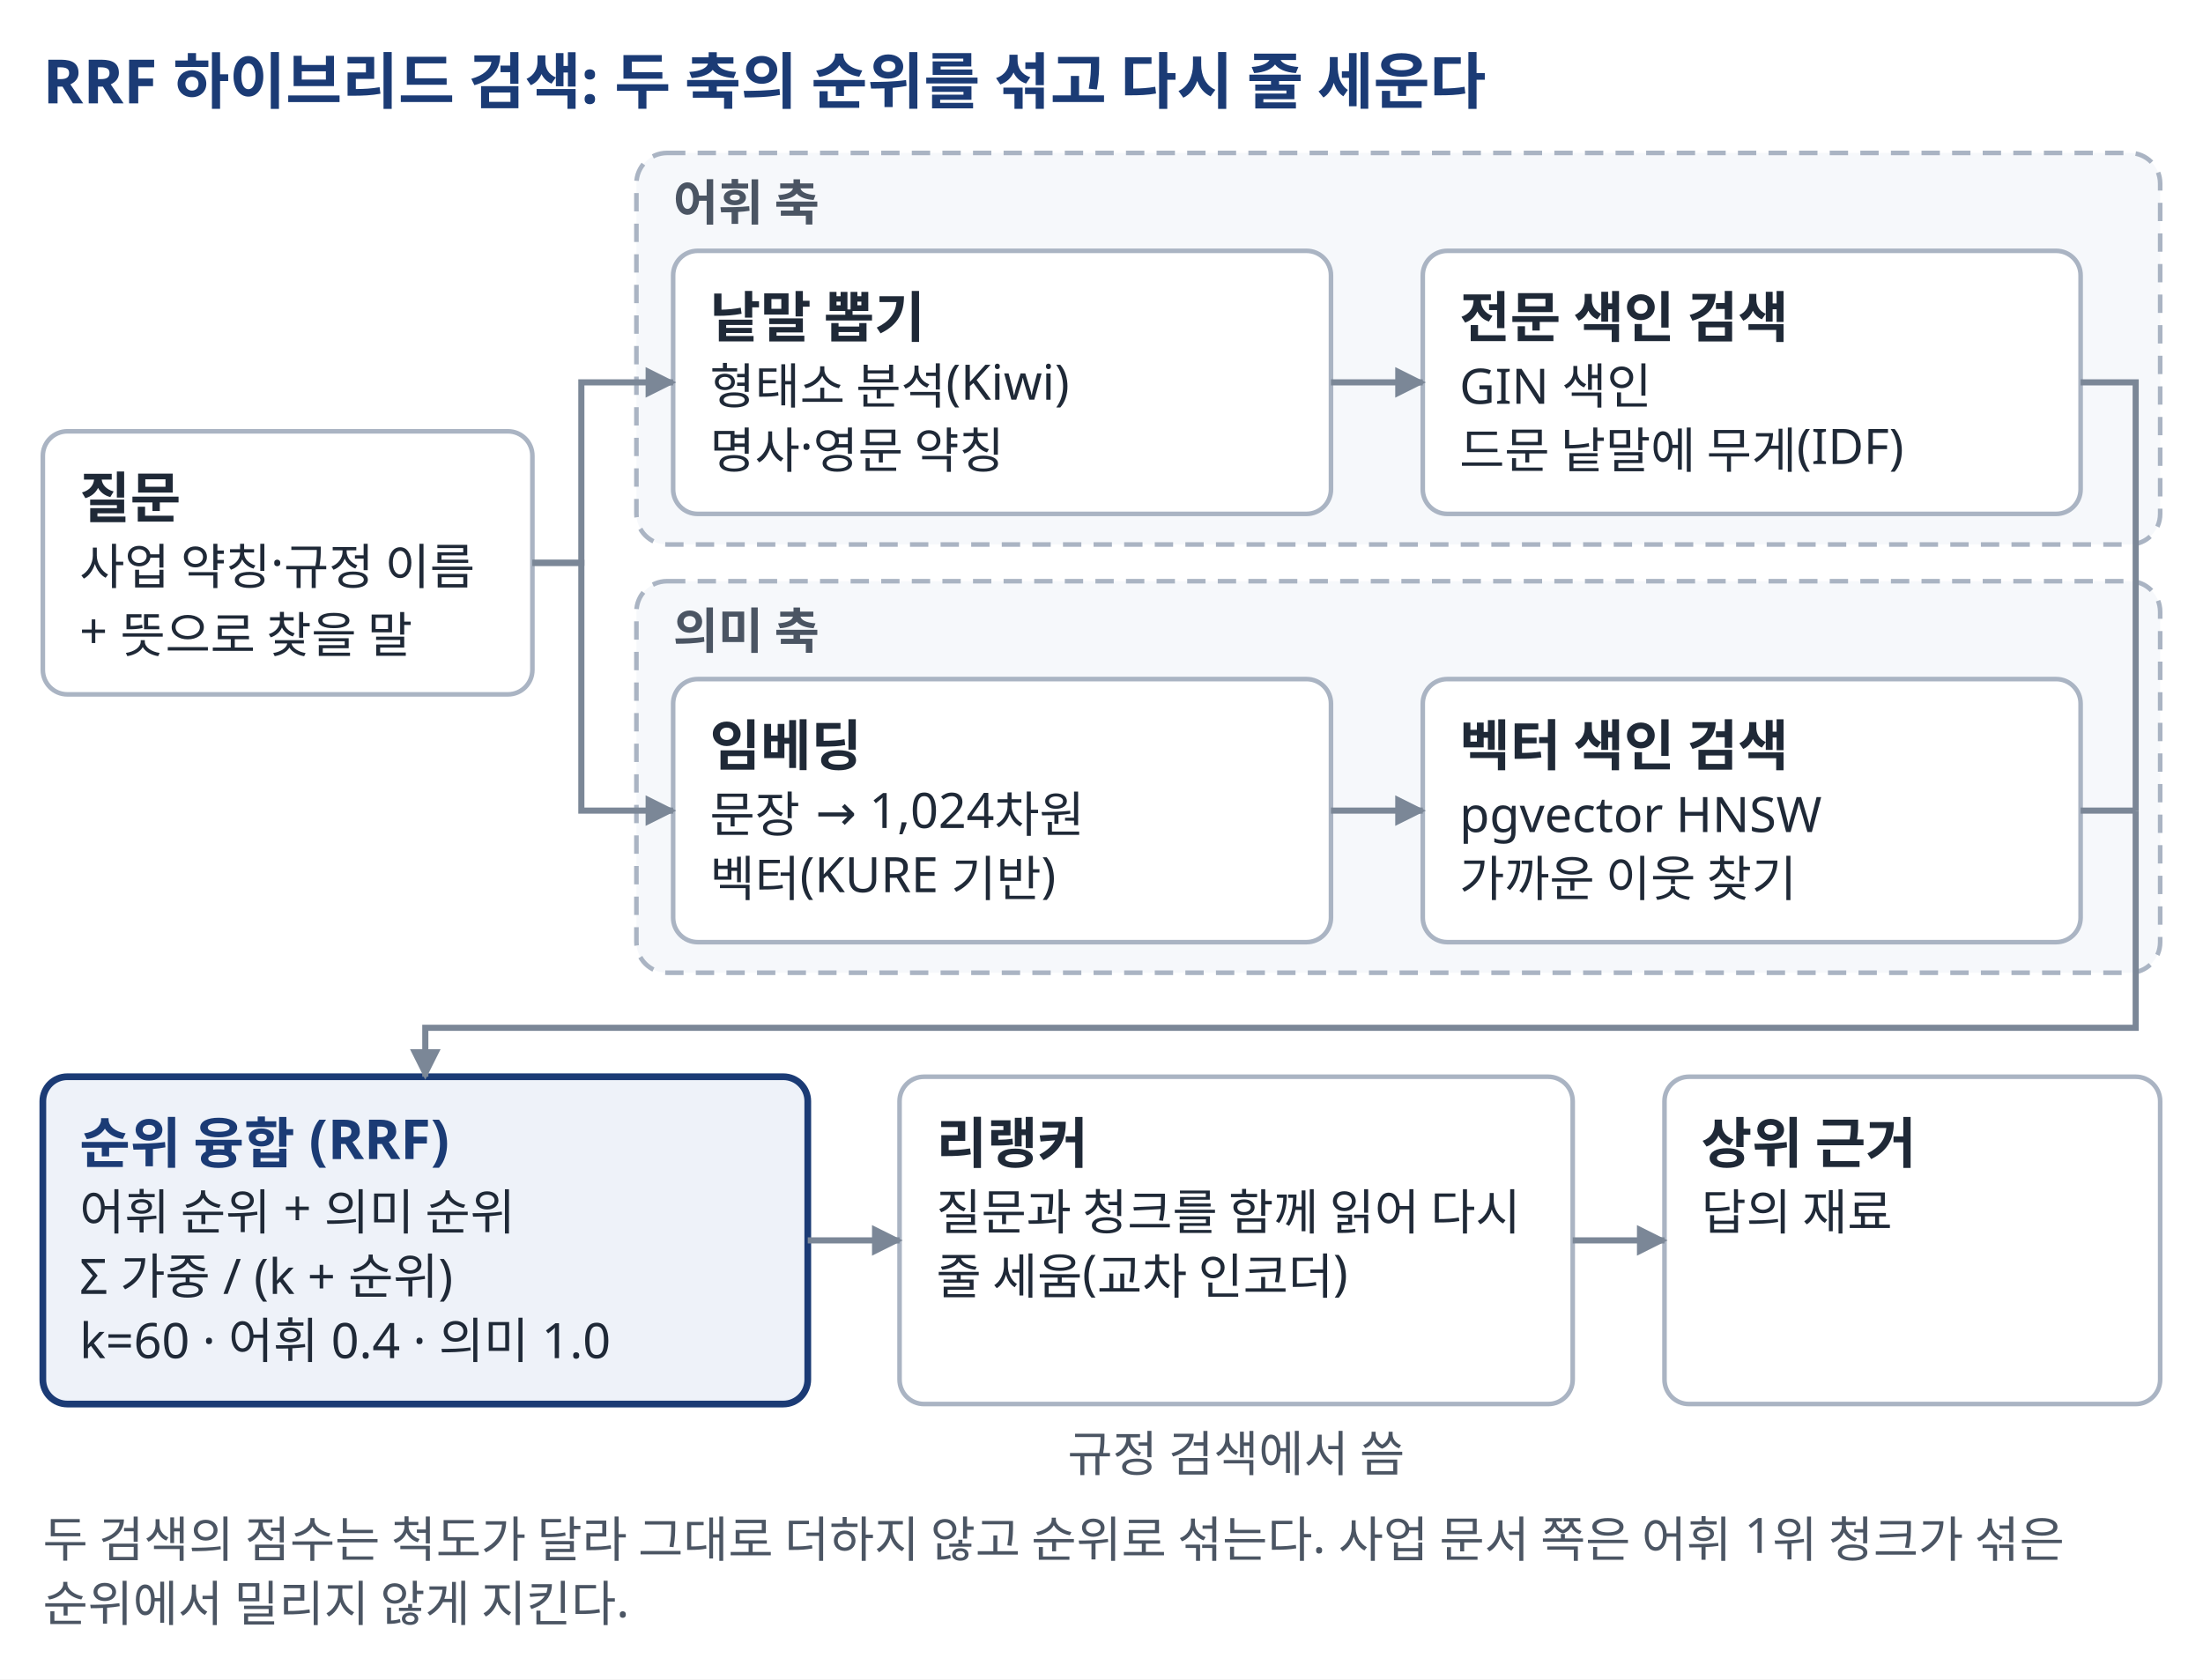
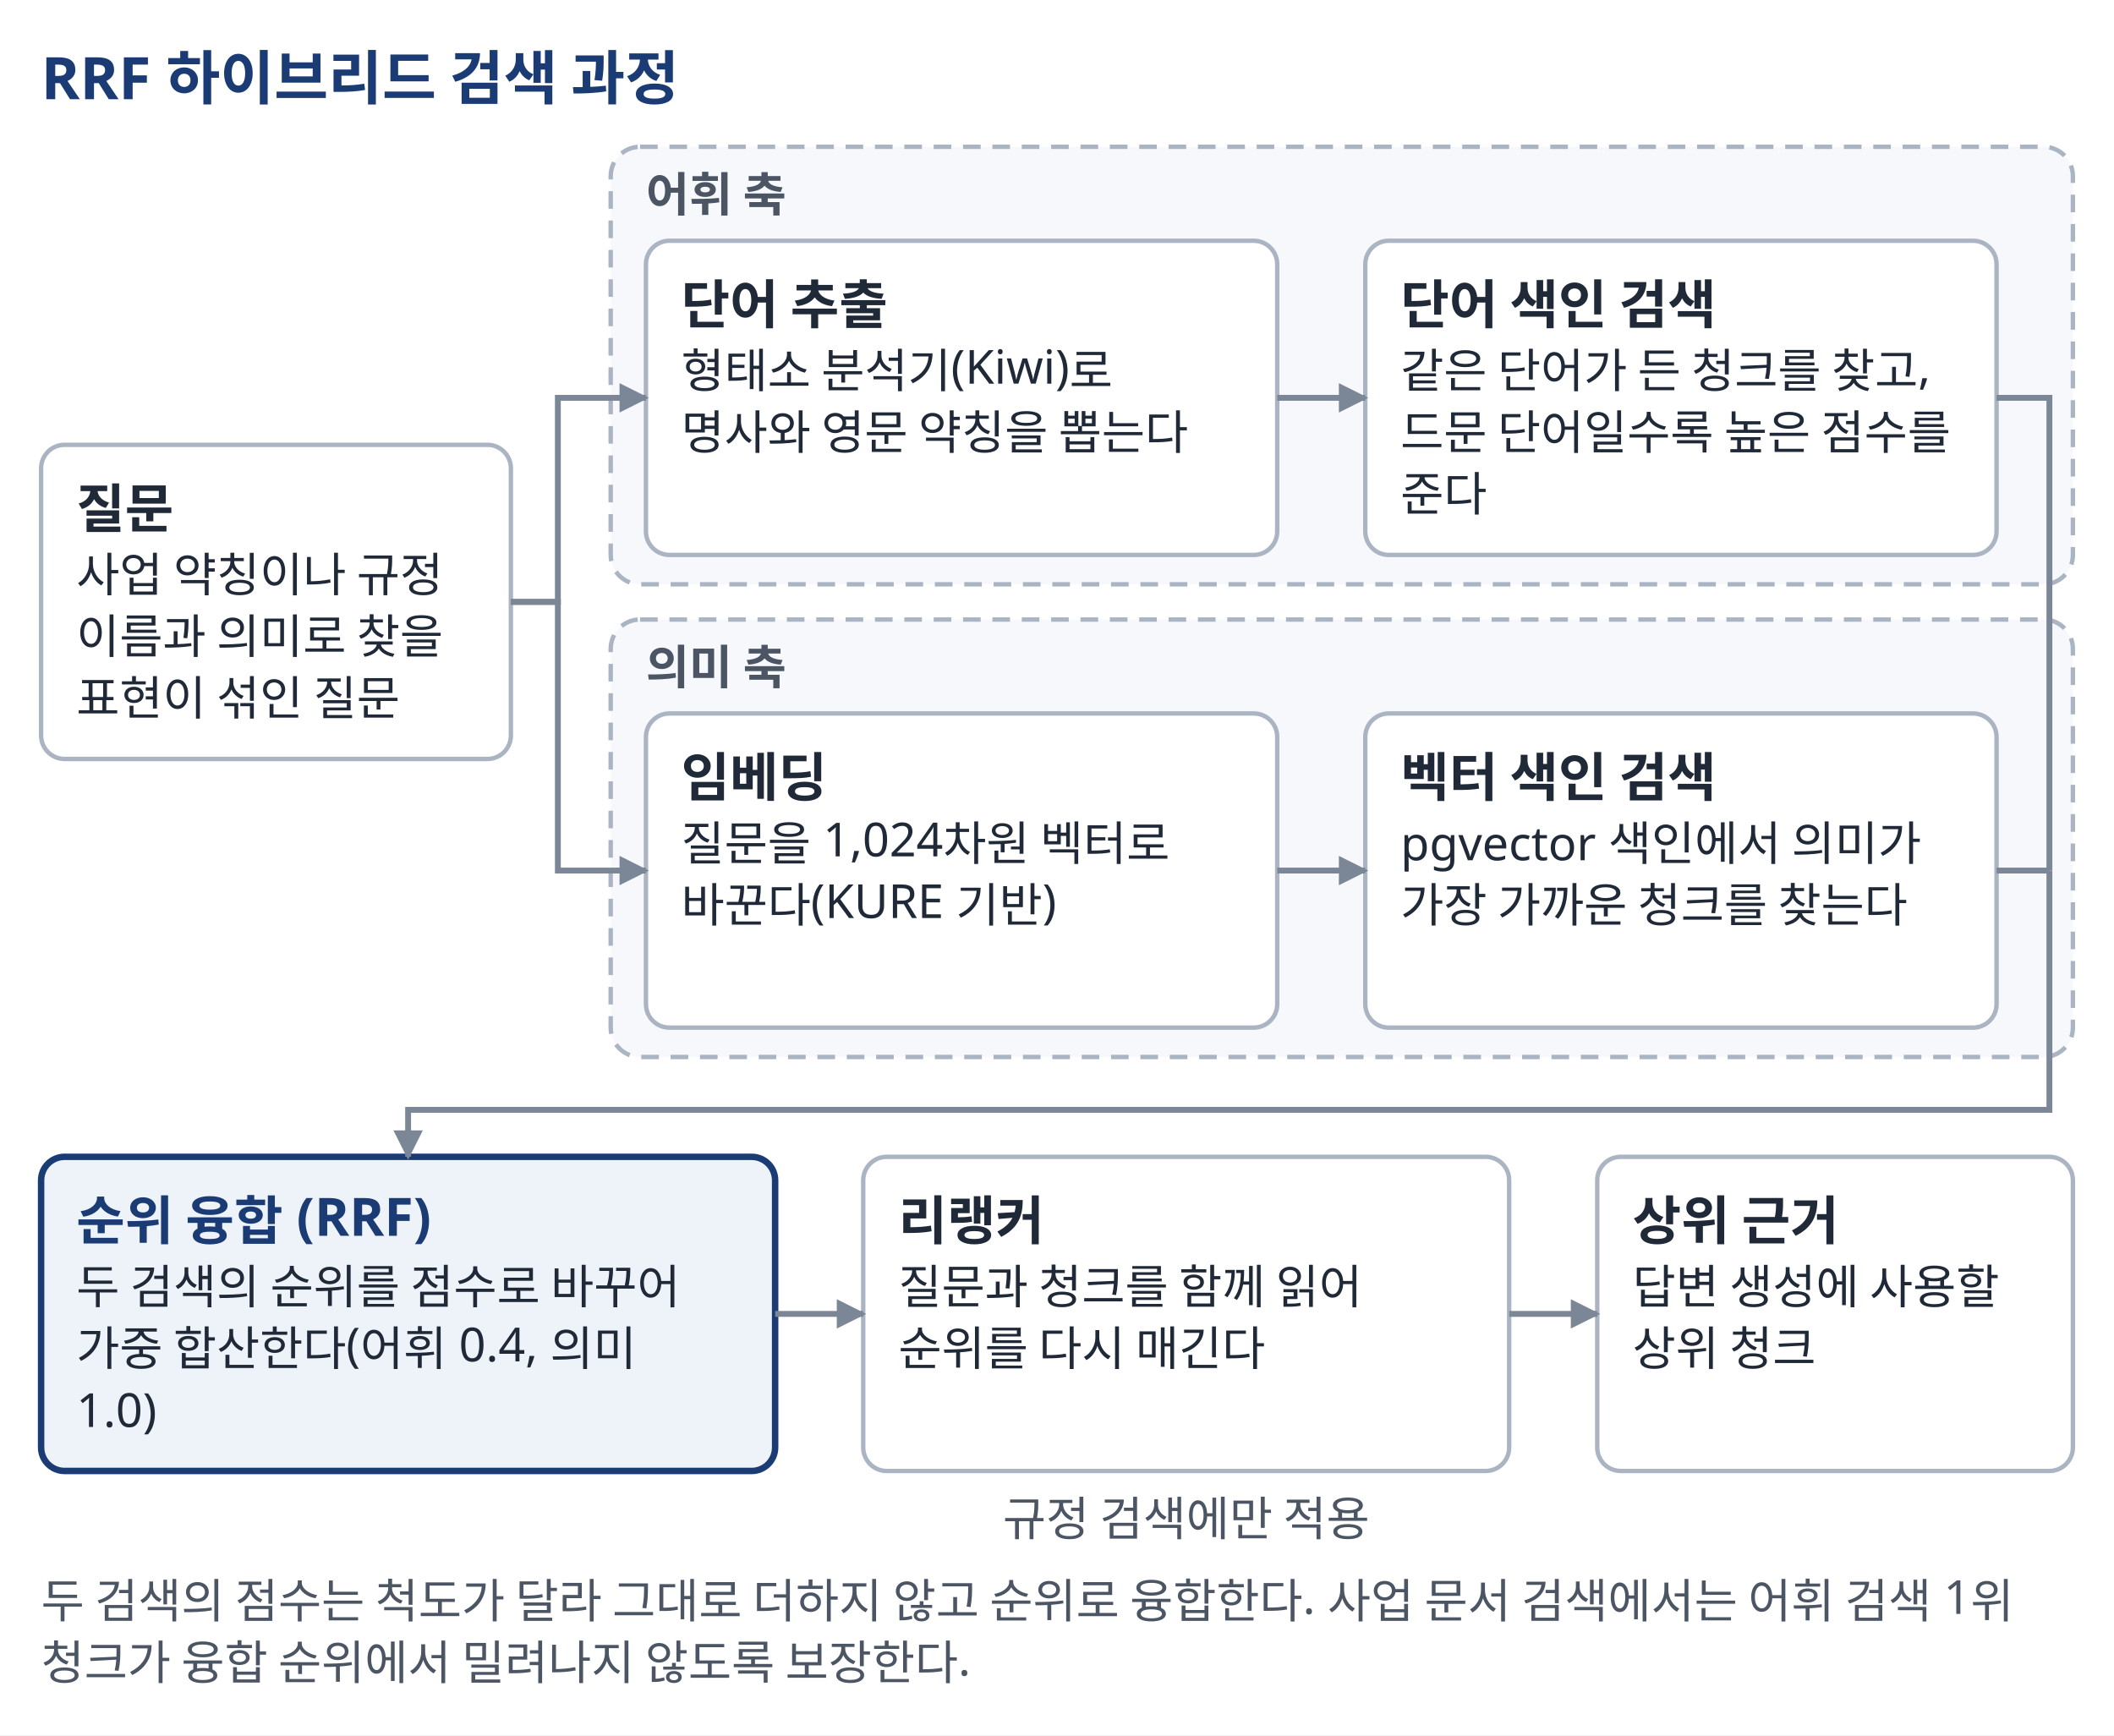
- <svg xmlns="http://www.w3.org/2000/svg" width="720" height="549" viewBox="0 0 720 549" font-family="Pretendard, 'Noto Sans KR', 'Apple SD Gothic Neo', 'Malgun Gothic', sans-serif">
+ <svg xmlns="http://www.w3.org/2000/svg" width="720" height="591" viewBox="0 0 720 591" font-family="Pretendard, 'Noto Sans KR', 'Apple SD Gothic Neo', 'Malgun Gothic', sans-serif">
  <defs>
    <marker id="head" viewBox="0 0 10 10" refX="9" refY="5" markerWidth="5" markerHeight="5" orient="auto-start-reverse">
      <path d="M0,0 L10,5 L0,10 z" fill="#7b8797" />
    </marker>
    <marker id="tail" viewBox="0 0 10 10" refX="9" refY="5" markerWidth="5" markerHeight="5" orient="auto-start-reverse">
      <path d="M0,0 L10,5 L0,10 z" fill="#7b8797" />
    </marker>
  </defs>
-   <rect width="720" height="549" fill="#ffffff" />
-   <text x="14.0" y="33.8" font-size="20" font-weight="700" fill="#1b3b75" text-anchor="start">RRF 하이브리드 검색: 두 축의 순위를 섞고 다시 줄 세운다</text>
-   <rect x="208.0" y="50.0" width="498.0" height="128.0" rx="10" fill="#f6f8fb" stroke="#aab4c3" stroke-width="1.5" stroke-dasharray="6 4" />
+   <rect width="720" height="591" fill="#ffffff" />
+   <text x="14.0" y="33.8" font-size="20" font-weight="700" fill="#1b3b75" text-anchor="start">RRF 하이브리드 검색 과정</text>
+   <rect x="208.0" y="50.0" width="498.0" height="149.0" rx="10" fill="#f6f8fb" stroke="#aab4c3" stroke-width="1.5" stroke-dasharray="6 4" />
  <text x="220.0" y="72.0" font-size="16" font-weight="700" fill="#4b5563" text-anchor="start">어휘 축</text>
-   <rect x="220.0" y="82.0" width="215.0" height="86.0" rx="8" fill="#ffffff" stroke="#aab4c3" stroke-width="1.5" />
-   <text x="232.0" y="110.2" font-size="18" font-weight="700" fill="#1f2937" text-anchor="start">낱말 뽑기</text>
-   <text x="232.0" y="132.0" font-size="16" font-weight="400" fill="#1f2937" text-anchor="start">형태소 분석(Kiwi)</text>
-   <text x="232.0" y="153.0" font-size="16" font-weight="400" fill="#1f2937" text-anchor="start">명사·영문 약칭</text>
-   <rect x="465.0" y="82.0" width="215.0" height="86.0" rx="8" fill="#ffffff" stroke="#aab4c3" stroke-width="1.5" />
-   <text x="477.0" y="110.2" font-size="18" font-weight="700" fill="#1f2937" text-anchor="start">전문 색인 검색</text>
-   <text x="477.0" y="132.0" font-size="16" font-weight="400" fill="#1f2937" text-anchor="start">GIN 색인</text>
-   <text x="477.0" y="153.0" font-size="16" font-weight="400" fill="#1f2937" text-anchor="start">드문 낱말에 무게(IDF)</text>
-   <path d="M435.0,125.0 L465.0,125.0" fill="none" stroke="#7b8797" stroke-width="2.0" marker-end="url(#head)" />
-   <rect x="208.0" y="190.0" width="498.0" height="128.0" rx="10" fill="#f6f8fb" stroke="#aab4c3" stroke-width="1.5" stroke-dasharray="6 4" />
-   <text x="220.0" y="212.0" font-size="16" font-weight="700" fill="#4b5563" text-anchor="start">의미 축</text>
-   <rect x="220.0" y="222.0" width="215.0" height="86.0" rx="8" fill="#ffffff" stroke="#aab4c3" stroke-width="1.5" />
-   <text x="232.0" y="250.2" font-size="18" font-weight="700" fill="#1f2937" text-anchor="start">임베딩</text>
-   <text x="232.0" y="272.0" font-size="16" font-weight="400" fill="#1f2937" text-anchor="start">문장 → 1,024차원</text>
-   <text x="232.0" y="293.0" font-size="16" font-weight="400" fill="#1f2937" text-anchor="start">벡터(KURE 기반)</text>
-   <rect x="465.0" y="222.0" width="215.0" height="86.0" rx="8" fill="#ffffff" stroke="#aab4c3" stroke-width="1.5" />
-   <text x="477.0" y="250.2" font-size="18" font-weight="700" fill="#1f2937" text-anchor="start">벡터 색인 검색</text>
-   <text x="477.0" y="272.0" font-size="16" font-weight="400" fill="#1f2937" text-anchor="start">pgvector HNSW</text>
-   <text x="477.0" y="293.0" font-size="16" font-weight="400" fill="#1f2937" text-anchor="start">가까운 이웃 찾기</text>
-   <path d="M435.0,265.0 L465.0,265.0" fill="none" stroke="#7b8797" stroke-width="2.0" marker-end="url(#head)" />
-   <rect x="14.0" y="141.0" width="160.0" height="86.0" rx="8" fill="#ffffff" stroke="#aab4c3" stroke-width="1.5" />
-   <text x="26.0" y="169.2" font-size="18" font-weight="700" fill="#1f2937" text-anchor="start">질문</text>
-   <text x="26.0" y="191.0" font-size="16" font-weight="400" fill="#1f2937" text-anchor="start">사업 약칭·규정 이름</text>
-   <text x="26.0" y="212.0" font-size="16" font-weight="400" fill="#1f2937" text-anchor="start">+ 뜻으로 찾을 말</text>
-   <path d="M174.0,184.0 L190.0,184.0 L190.0,125.0 L220.0,125.0" fill="none" stroke="#7b8797" stroke-width="2.0" marker-end="url(#head)" />
-   <path d="M174.0,184.0 L190.0,184.0 L190.0,265.0 L220.0,265.0" fill="none" stroke="#7b8797" stroke-width="2.0" marker-end="url(#head)" />
-   <rect x="14.0" y="352.0" width="250.0" height="107.0" rx="8" fill="#eef2f9" stroke="#1b3b75" stroke-width="2.2" />
-   <text x="26.0" y="380.2" font-size="18" font-weight="700" fill="#1b3b75" text-anchor="start">순위 융합 (RRF)</text>
-   <text x="26.0" y="402.0" font-size="16" font-weight="400" fill="#1f2937" text-anchor="start">어휘 순위 + 의미 순위</text>
-   <text x="26.0" y="423.0" font-size="16" font-weight="400" fill="#1f2937" text-anchor="start">Σ 가중 / (k + 순위)</text>
-   <text x="26.0" y="444.0" font-size="16" font-weight="400" fill="#1f2937" text-anchor="start">k=60 · 어휘 0.4 · 의미 1.0</text>
-   <rect x="294.0" y="352.0" width="220.0" height="107.0" rx="8" fill="#ffffff" stroke="#aab4c3" stroke-width="1.5" />
-   <text x="306.0" y="380.2" font-size="18" font-weight="700" fill="#1f2937" text-anchor="start">리랭커</text>
-   <text x="306.0" y="402.0" font-size="16" font-weight="400" fill="#1f2937" text-anchor="start">질문과 청크를 함께 읽어 다시</text>
-   <text x="306.0" y="423.0" font-size="16" font-weight="400" fill="#1f2937" text-anchor="start">줄 세움(교차 인코더)</text>
-   <rect x="544.0" y="352.0" width="162.0" height="107.0" rx="8" fill="#ffffff" stroke="#aab4c3" stroke-width="1.5" />
-   <text x="556.0" y="380.2" font-size="18" font-weight="700" fill="#1f2937" text-anchor="start">상위 근거</text>
-   <text x="556.0" y="402.0" font-size="16" font-weight="400" fill="#1f2937" text-anchor="start">답의 재료</text>
-   <path d="M264.0,405.5 L294.0,405.5" fill="none" stroke="#7b8797" stroke-width="2.0" marker-end="url(#head)" />
-   <path d="M514.0,405.5 L544.0,405.5" fill="none" stroke="#7b8797" stroke-width="2.0" marker-end="url(#head)" />
-   <path d="M680.0,125.0 L698.0,125.0 L698.0,265.0" fill="none" stroke="#7b8797" stroke-width="2.0" />
-   <path d="M680.0,265.0 L698.0,265.0" fill="none" stroke="#7b8797" stroke-width="2.0" />
-   <path d="M698.0,265.0 L698.0,336.0 L139.0,336.0 L139.0,352.0" fill="none" stroke="#7b8797" stroke-width="2.0" marker-end="url(#head)" />
-   <text x="404.0" y="481.0" font-size="16" font-weight="400" fill="#4b5563" text-anchor="middle">규정 검색에서 씀</text>
-   <text x="14.0" y="509.0" font-size="16" font-weight="400" fill="#4b5563" text-anchor="start">두 검색의 점수는 척도가 달라 그대로 더하지 않고 순위로 섞는다. 사업 문서 쪽은 어휘 1위 청크가 섞은</text>
-   <text x="14.0" y="530.0" font-size="16" font-weight="400" fill="#4b5563" text-anchor="start">순위에서 밀리지 않게 지킨다.</text>
+   <rect x="220.0" y="82.0" width="215.0" height="107.0" rx="8" fill="#ffffff" stroke="#aab4c3" stroke-width="1.5" />
+   <text x="232.0" y="110.2" font-size="18" font-weight="700" fill="#1f2937" text-anchor="start">단어 추출</text>
+   <text x="232.0" y="132.0" font-size="16" font-weight="400" fill="#1f2937" text-anchor="start">형태소 분석기(Kiwi)로</text>
+   <text x="232.0" y="153.0" font-size="16" font-weight="400" fill="#1f2937" text-anchor="start">명사와 영문 약칭을 뽑는다</text>
+   <rect x="465.0" y="82.0" width="215.0" height="107.0" rx="8" fill="#ffffff" stroke="#aab4c3" stroke-width="1.5" />
+   <text x="477.0" y="110.2" font-size="18" font-weight="700" fill="#1f2937" text-anchor="start">단어 색인 검색</text>
+   <text x="477.0" y="132.0" font-size="16" font-weight="400" fill="#1f2937" text-anchor="start">같은 단어가 든 청크를 찾고,</text>
+   <text x="477.0" y="153.0" font-size="16" font-weight="400" fill="#1f2937" text-anchor="start">드문 단어일수록 높은 점수를</text>
+   <text x="477.0" y="174.0" font-size="16" font-weight="400" fill="#1f2937" text-anchor="start">준다</text>
+   <path d="M435.0,135.5 L465.0,135.5" fill="none" stroke="#7b8797" stroke-width="2.0" marker-end="url(#head)" />
+   <rect x="208.0" y="211.0" width="498.0" height="149.0" rx="10" fill="#f6f8fb" stroke="#aab4c3" stroke-width="1.5" stroke-dasharray="6 4" />
+   <text x="220.0" y="233.0" font-size="16" font-weight="700" fill="#4b5563" text-anchor="start">의미 축</text>
+   <rect x="220.0" y="243.0" width="215.0" height="107.0" rx="8" fill="#ffffff" stroke="#aab4c3" stroke-width="1.5" />
+   <text x="232.0" y="271.2" font-size="18" font-weight="700" fill="#1f2937" text-anchor="start">임베딩</text>
+   <text x="232.0" y="293.0" font-size="16" font-weight="400" fill="#1f2937" text-anchor="start">질문을 1,024차원 벡터로</text>
+   <text x="232.0" y="314.0" font-size="16" font-weight="400" fill="#1f2937" text-anchor="start">바꾼다(KURE 기반)</text>
+   <rect x="465.0" y="243.0" width="215.0" height="107.0" rx="8" fill="#ffffff" stroke="#aab4c3" stroke-width="1.5" />
+   <text x="477.0" y="271.2" font-size="18" font-weight="700" fill="#1f2937" text-anchor="start">벡터 색인 검색</text>
+   <text x="477.0" y="293.0" font-size="16" font-weight="400" fill="#1f2937" text-anchor="start">pgvector 색인에서 의미가</text>
+   <text x="477.0" y="314.0" font-size="16" font-weight="400" fill="#1f2937" text-anchor="start">가장 가까운 청크를 찾는다</text>
+   <path d="M435.0,296.5 L465.0,296.5" fill="none" stroke="#7b8797" stroke-width="2.0" marker-end="url(#head)" />
+   <rect x="14.0" y="151.5" width="160.0" height="107.0" rx="8" fill="#ffffff" stroke="#aab4c3" stroke-width="1.5" />
+   <text x="26.0" y="179.7" font-size="18" font-weight="700" fill="#1f2937" text-anchor="start">질문</text>
+   <text x="26.0" y="201.5" font-size="16" font-weight="400" fill="#1f2937" text-anchor="start">사업 약칭이나 규정</text>
+   <text x="26.0" y="222.5" font-size="16" font-weight="400" fill="#1f2937" text-anchor="start">이름과 의미로 찾을</text>
+   <text x="26.0" y="243.5" font-size="16" font-weight="400" fill="#1f2937" text-anchor="start">표현이 섞인 질문</text>
+   <path d="M174.0,205.0 L190.0,205.0 L190.0,135.5 L220.0,135.5" fill="none" stroke="#7b8797" stroke-width="2.0" marker-end="url(#head)" />
+   <path d="M174.0,205.0 L190.0,205.0 L190.0,296.5 L220.0,296.5" fill="none" stroke="#7b8797" stroke-width="2.0" marker-end="url(#head)" />
+   <rect x="14.0" y="394.0" width="250.0" height="107.0" rx="8" fill="#eef2f9" stroke="#1b3b75" stroke-width="2.2" />
+   <text x="26.0" y="422.2" font-size="18" font-weight="700" fill="#1b3b75" text-anchor="start">순위 융합 (RRF)</text>
+   <text x="26.0" y="444.0" font-size="16" font-weight="400" fill="#1f2937" text-anchor="start">두 검색의 순위를 점수로 바꾸어</text>
+   <text x="26.0" y="465.0" font-size="16" font-weight="400" fill="#1f2937" text-anchor="start">가중 합산한다(어휘 0.4, 의미</text>
+   <text x="26.0" y="486.0" font-size="16" font-weight="400" fill="#1f2937" text-anchor="start">1.0)</text>
+   <rect x="294.0" y="394.0" width="220.0" height="107.0" rx="8" fill="#ffffff" stroke="#aab4c3" stroke-width="1.5" />
+   <text x="306.0" y="422.2" font-size="18" font-weight="700" fill="#1f2937" text-anchor="start">리랭커</text>
+   <text x="306.0" y="444.0" font-size="16" font-weight="400" fill="#1f2937" text-anchor="start">질문과 청크를 함께 읽어</text>
+   <text x="306.0" y="465.0" font-size="16" font-weight="400" fill="#1f2937" text-anchor="start">순위를 다시 매긴다</text>
+   <rect x="544.0" y="394.0" width="162.0" height="107.0" rx="8" fill="#ffffff" stroke="#aab4c3" stroke-width="1.5" />
+   <text x="556.0" y="422.2" font-size="18" font-weight="700" fill="#1f2937" text-anchor="start">상위 근거</text>
+   <text x="556.0" y="444.0" font-size="16" font-weight="400" fill="#1f2937" text-anchor="start">답변 생성에 사용할</text>
+   <text x="556.0" y="465.0" font-size="16" font-weight="400" fill="#1f2937" text-anchor="start">상위 청크</text>
+   <path d="M264.0,447.5 L294.0,447.5" fill="none" stroke="#7b8797" stroke-width="2.0" marker-end="url(#head)" />
+   <path d="M514.0,447.5 L544.0,447.5" fill="none" stroke="#7b8797" stroke-width="2.0" marker-end="url(#head)" />
+   <path d="M680.0,135.5 L698.0,135.5 L698.0,296.5" fill="none" stroke="#7b8797" stroke-width="2.0" />
+   <path d="M680.0,296.5 L698.0,296.5" fill="none" stroke="#7b8797" stroke-width="2.0" />
+   <path d="M698.0,296.5 L698.0,378.0 L139.0,378.0 L139.0,394.0" fill="none" stroke="#7b8797" stroke-width="2.0" marker-end="url(#head)" />
+   <text x="404.0" y="523.0" font-size="16" font-weight="400" fill="#4b5563" text-anchor="middle">규정 검색에만 적용</text>
+   <text x="14.0" y="551.0" font-size="16" font-weight="400" fill="#4b5563" text-anchor="start">두 검색의 점수는 척도가 달라 그대로 더하지 않고 순위로 융합한다. 사업 문서 검색에서는 어휘 검색 1위</text>
+   <text x="14.0" y="572.0" font-size="16" font-weight="400" fill="#4b5563" text-anchor="start">청크가 융합 순위에서 밀려나지 않도록 보장한다.</text>
</svg>
